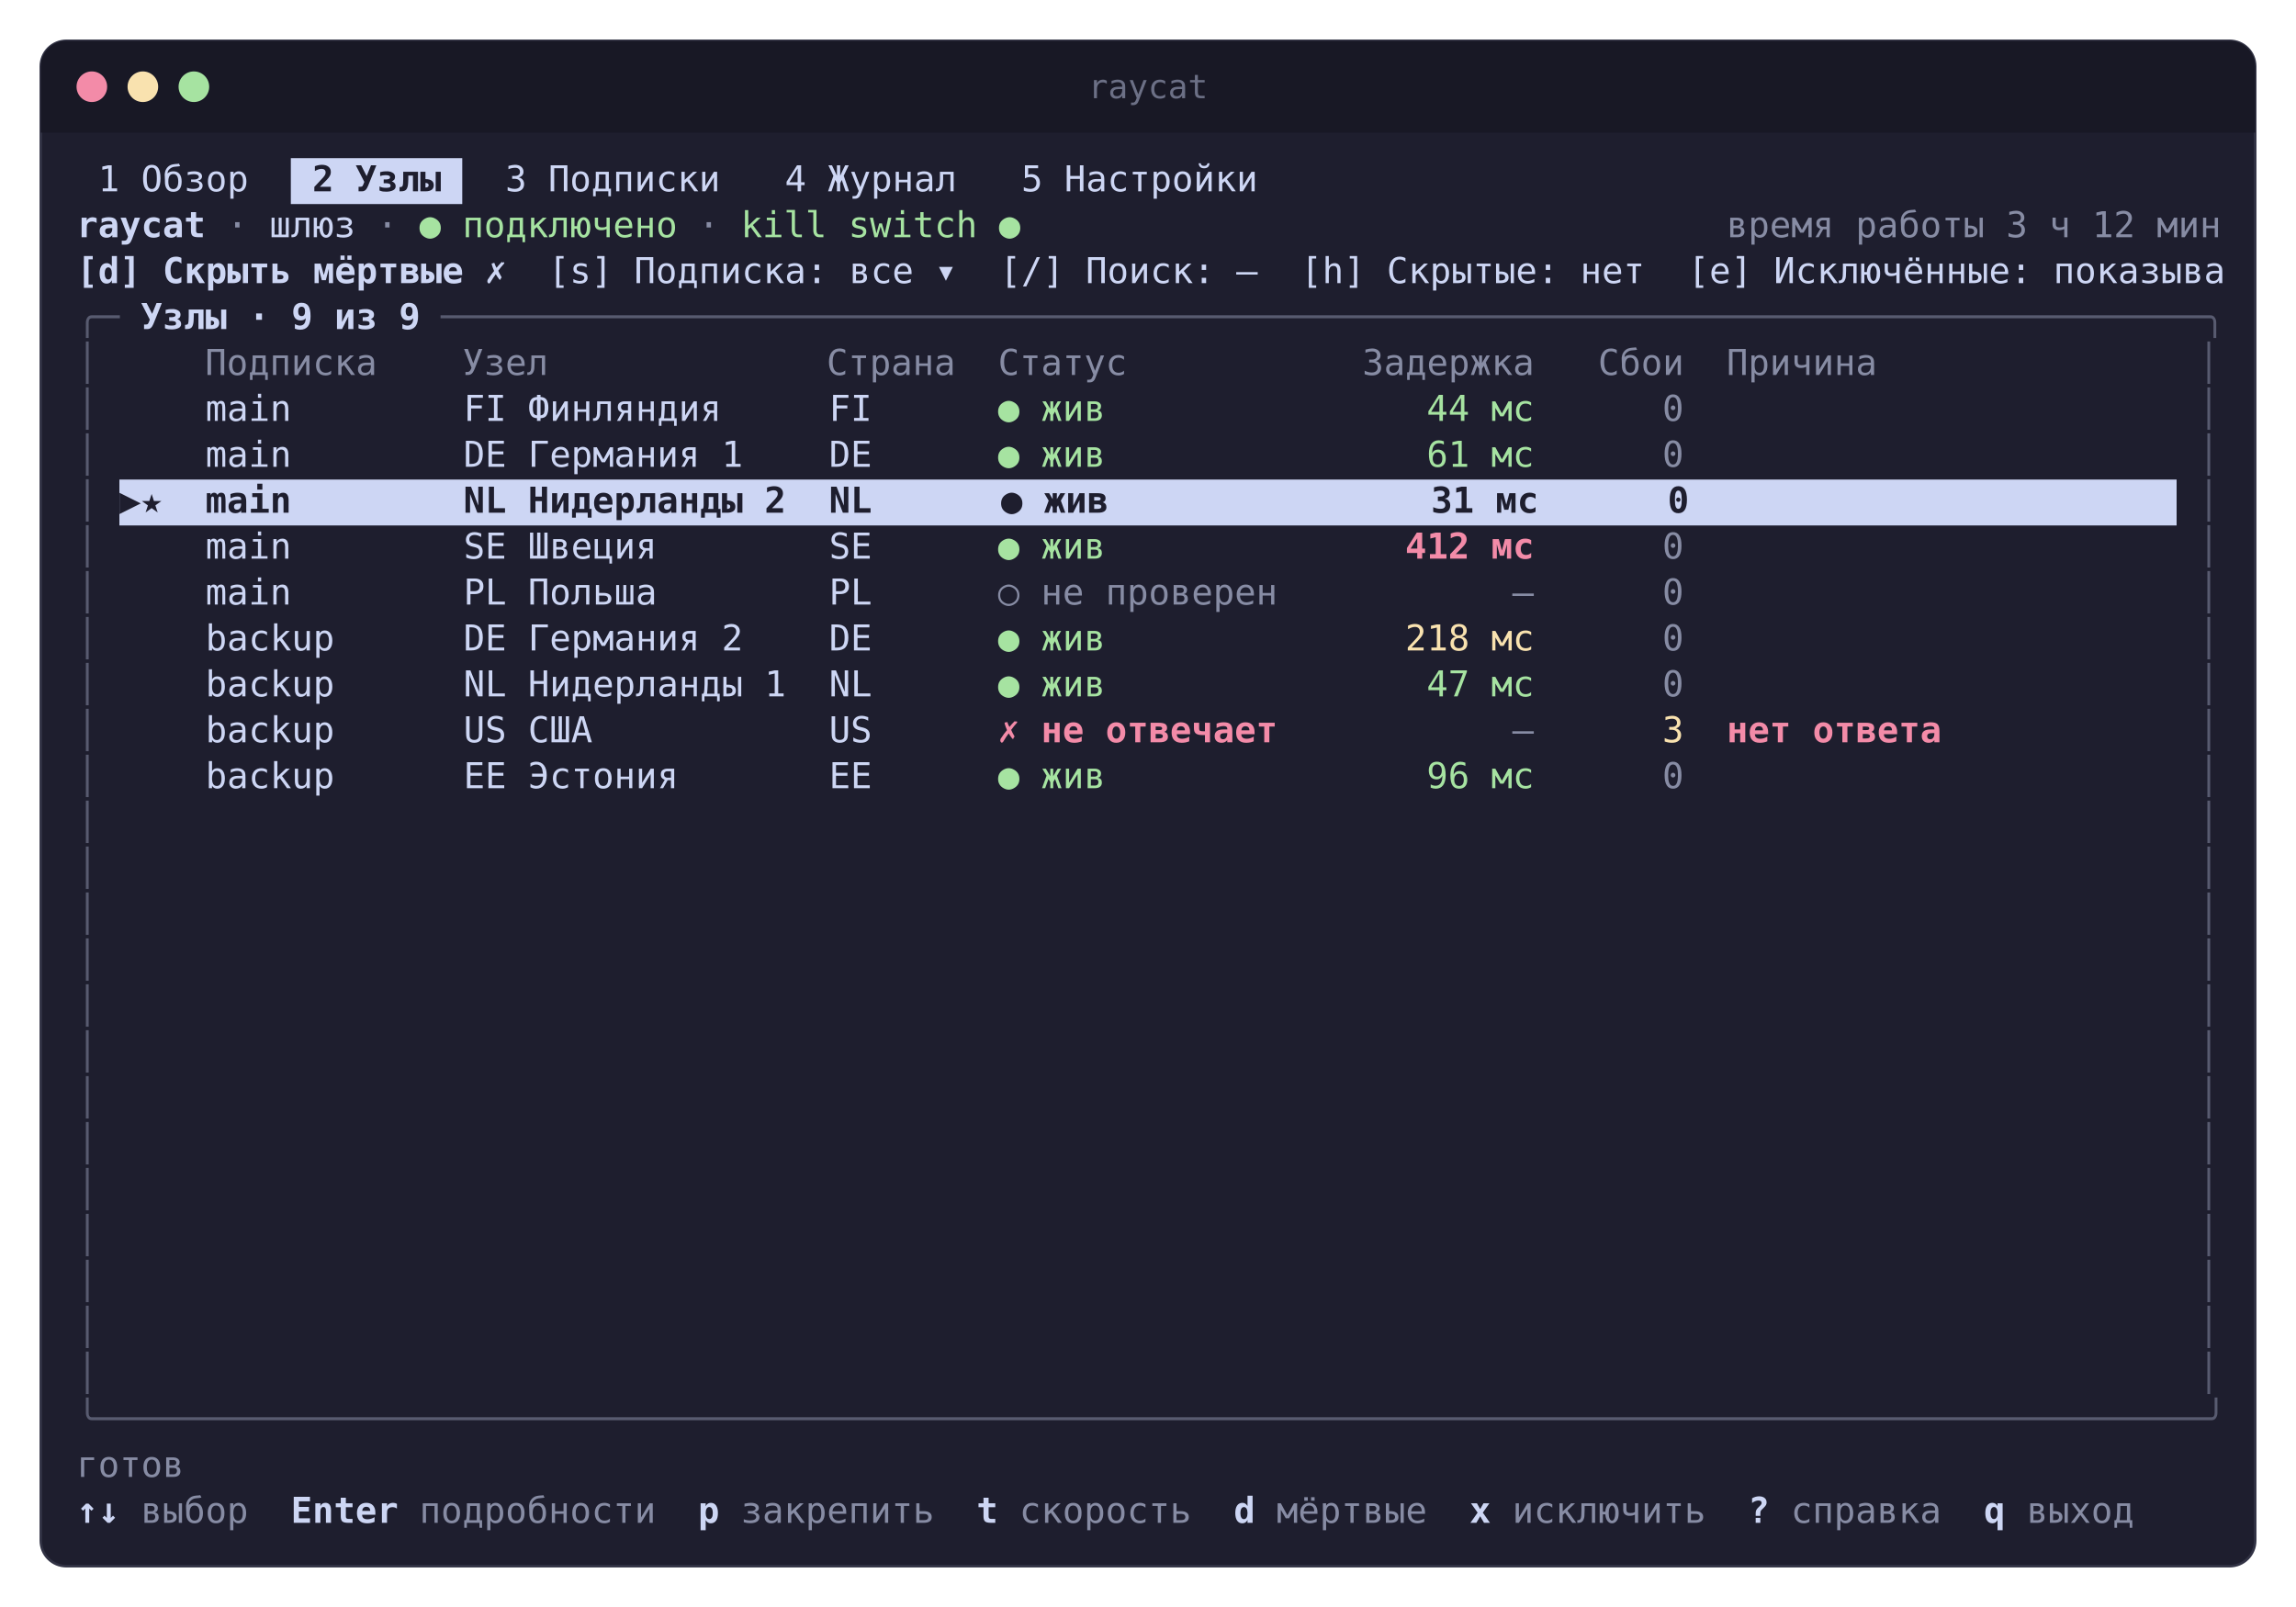
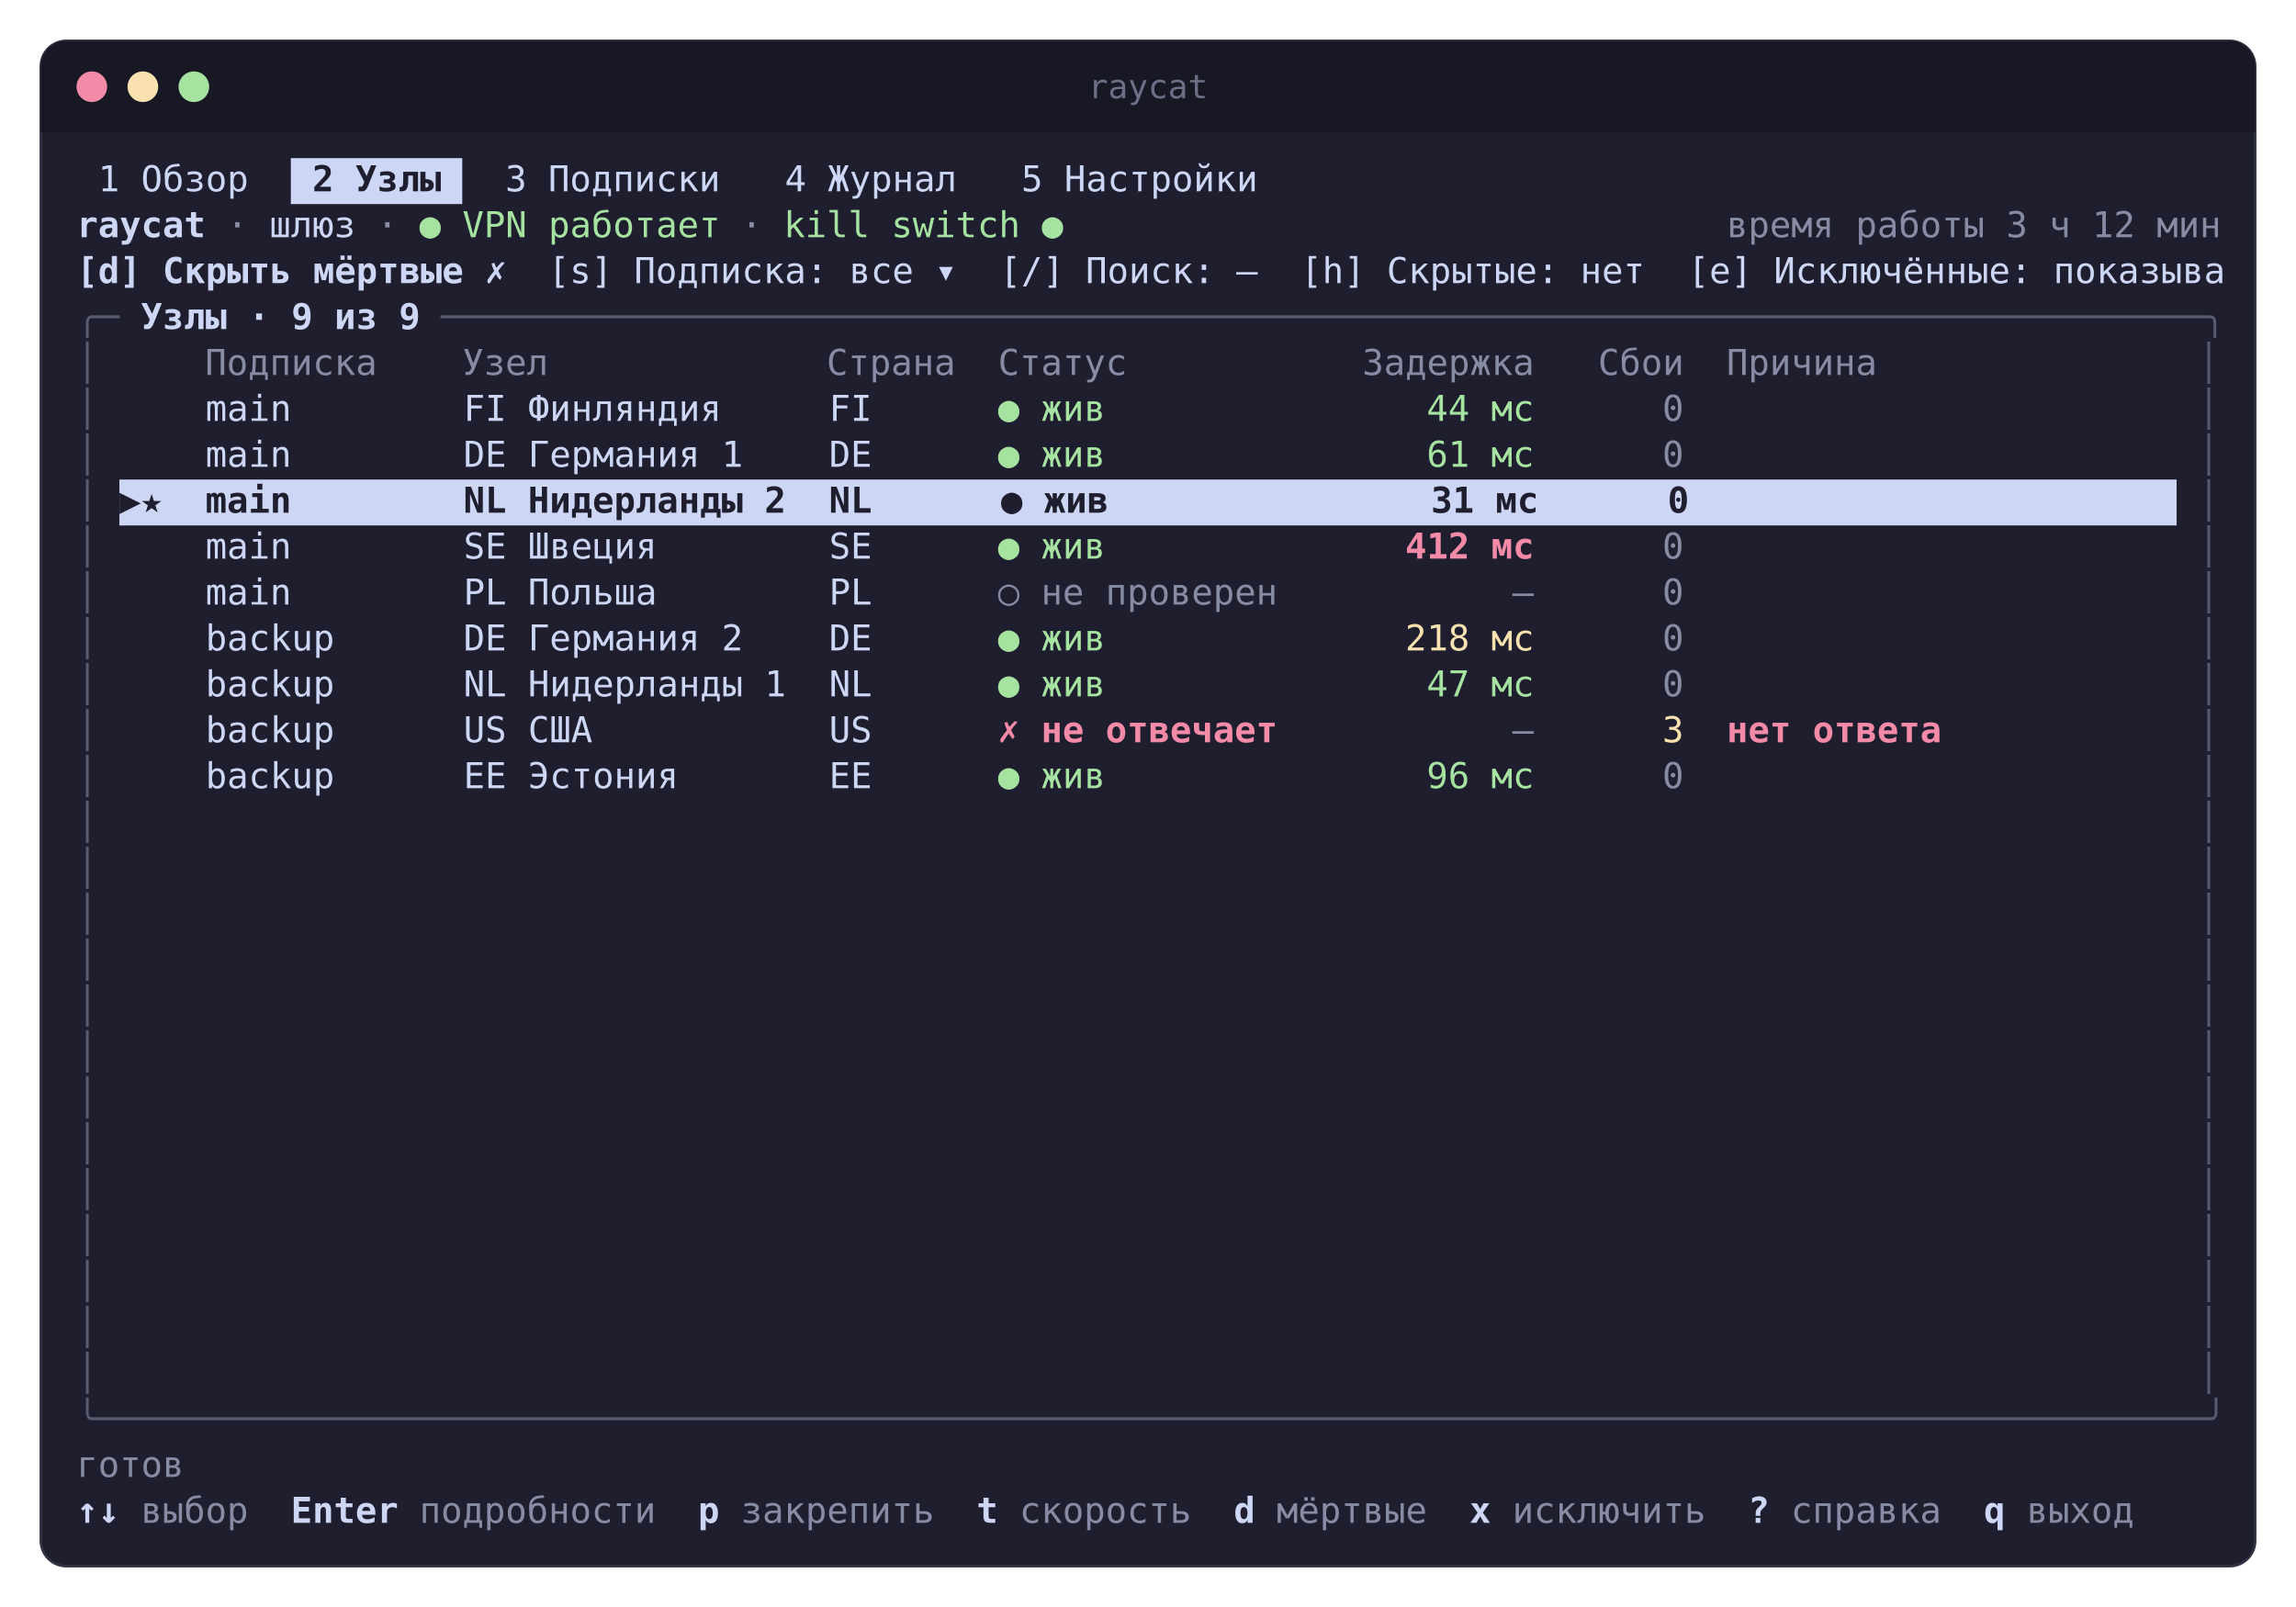
<svg xmlns="http://www.w3.org/2000/svg" width="900" height="630" viewBox="0 0 9000 6300" font-family="ui-monospace, SFMono-Regular, Menlo, Consolas, &quot;DejaVu Sans Mono&quot;, monospace">
  <defs>
    <clipPath id="window">
      <rect x="160" y="160" width="8680" height="5980" rx="100" />
    </clipPath>
  </defs>
  <rect x="160" y="160" width="8680" height="5980" rx="100" fill="#1e1e2e" stroke="#313244" stroke-width="10" />
  <rect x="160" y="160" width="8680" height="360" fill="#181825" clip-path="url(#window)" />
  <circle cx="360" cy="340" r="60" fill="#f38ba8" />
  <circle cx="560" cy="340" r="60" fill="#f9e2af" />
  <circle cx="760" cy="340" r="60" fill="#a6e3a1" />
  <text x="4500" y="385" text-anchor="middle" font-size="130" fill="#6c7086">raycat</text>
  <g font-size="140">
    <rect x="1140" y="620" width="672" height="180" fill="#cdd6f4" />
    <rect x="468" y="1880" width="8064" height="180" fill="#cdd6f4" />
    <text x="300" y="750" textLength="672" xml:space="preserve" fill="#cdd6f4"> 1 Обзор</text>
    <text x="1140" y="750" textLength="588" xml:space="preserve" fill="#1e1e2e" font-weight="bold"> 2 Узлы</text>
    <text x="1812" y="750" textLength="3108" xml:space="preserve" fill="#cdd6f4">  3 Подписки   4 Журнал   5 Настройки</text>
    <text x="300" y="930" textLength="504" xml:space="preserve" fill="#cdd6f4" font-weight="bold">raycat</text>
    <text x="804" y="930" textLength="168" xml:space="preserve" fill="#cdd6f4" fill-opacity="0.6"> ·</text>
    <text x="1056" y="930" textLength="336" xml:space="preserve" fill="#cdd6f4">шлюз</text>
    <text x="1392" y="930" textLength="168" xml:space="preserve" fill="#cdd6f4" fill-opacity="0.6"> ·</text>
-     <text x="1644" y="930" textLength="1008" xml:space="preserve" fill="#a6e3a1">● подключено</text>
-     <text x="2652" y="930" textLength="168" xml:space="preserve" fill="#cdd6f4" fill-opacity="0.6"> ·</text>
-     <text x="2904" y="930" textLength="1092" xml:space="preserve" fill="#a6e3a1">kill switch ●</text>
+     <text x="1644" y="930" textLength="1176" xml:space="preserve" fill="#a6e3a1">● VPN работает</text>
+     <text x="2820" y="930" textLength="168" xml:space="preserve" fill="#cdd6f4" fill-opacity="0.6"> ·</text>
+     <text x="3072" y="930" textLength="1092" xml:space="preserve" fill="#a6e3a1">kill switch ●</text>
    <text x="6768" y="930" textLength="1932" xml:space="preserve" fill="#cdd6f4" fill-opacity="0.6">время работы 3 ч 12 мин</text>
    <text x="300" y="1110" textLength="1680" xml:space="preserve" fill="#cdd6f4" font-weight="bold">[d] Скрыть мёртвые ✗</text>
    <text x="1980" y="1110" textLength="6720" xml:space="preserve" fill="#cdd6f4">  [s] Подписка: все ▾  [/] Поиск: —  [h] Скрытые: нет  [e] Исключённые: показыва</text>
    <text x="300" y="1290" textLength="168" xml:space="preserve" fill="#585b70">╭─</text>
    <text x="552" y="1290" textLength="1092" xml:space="preserve" fill="#cdd6f4" font-weight="bold">Узлы · 9 из 9</text>
    <text x="1644" y="1290" textLength="7056" xml:space="preserve" fill="#585b70"> ──────────────────────────────────────────────────────────────────────────────────╮</text>
    <text x="300" y="1470" textLength="84" xml:space="preserve" fill="#585b70">│</text>
    <text x="804" y="1470" textLength="672" xml:space="preserve" fill="#cdd6f4" fill-opacity="0.6">Подписка</text>
    <text x="1812" y="1470" textLength="336" xml:space="preserve" fill="#cdd6f4" fill-opacity="0.6">Узел</text>
    <text x="3240" y="1470" textLength="504" xml:space="preserve" fill="#cdd6f4" fill-opacity="0.6">Страна</text>
    <text x="3912" y="1470" textLength="504" xml:space="preserve" fill="#cdd6f4" fill-opacity="0.6">Статус</text>
    <text x="5340" y="1470" textLength="672" xml:space="preserve" fill="#cdd6f4" fill-opacity="0.6">Задержка</text>
    <text x="6264" y="1470" textLength="336" xml:space="preserve" fill="#cdd6f4" fill-opacity="0.6">Сбои</text>
    <text x="6768" y="1470" textLength="588" xml:space="preserve" fill="#cdd6f4" fill-opacity="0.6">Причина</text>
    <text x="8616" y="1470" textLength="84" xml:space="preserve" fill="#585b70">│</text>
    <text x="300" y="1650" textLength="84" xml:space="preserve" fill="#585b70">│</text>
    <text x="384" y="1650" textLength="3024" xml:space="preserve" fill="#cdd6f4">     main        FI Финляндия     FI</text>
    <text x="3912" y="1650" textLength="420" xml:space="preserve" fill="#a6e3a1">● жив</text>
    <text x="5592" y="1650" textLength="420" xml:space="preserve" fill="#a6e3a1">44 мс</text>
    <text x="6516" y="1650" textLength="84" xml:space="preserve" fill="#cdd6f4" fill-opacity="0.6">0</text>
    <text x="8616" y="1650" textLength="84" xml:space="preserve" fill="#585b70">│</text>
    <text x="300" y="1830" textLength="84" xml:space="preserve" fill="#585b70">│</text>
    <text x="384" y="1830" textLength="3024" xml:space="preserve" fill="#cdd6f4">     main        DE Германия 1    DE</text>
    <text x="3912" y="1830" textLength="420" xml:space="preserve" fill="#a6e3a1">● жив</text>
    <text x="5592" y="1830" textLength="420" xml:space="preserve" fill="#a6e3a1">61 мс</text>
    <text x="6516" y="1830" textLength="84" xml:space="preserve" fill="#cdd6f4" fill-opacity="0.6">0</text>
    <text x="8616" y="1830" textLength="84" xml:space="preserve" fill="#585b70">│</text>
    <text x="300" y="2010" textLength="84" xml:space="preserve" fill="#585b70">│</text>
    <text x="468" y="2010" textLength="6132" xml:space="preserve" fill="#1e1e2e" font-weight="bold">▶★  main        NL Нидерланды 2  NL      ● жив               31 мс      0</text>
    <text x="8616" y="2010" textLength="84" xml:space="preserve" fill="#585b70">│</text>
    <text x="300" y="2190" textLength="84" xml:space="preserve" fill="#585b70">│</text>
    <text x="384" y="2190" textLength="3024" xml:space="preserve" fill="#cdd6f4">     main        SE Швеция        SE</text>
    <text x="3912" y="2190" textLength="420" xml:space="preserve" fill="#a6e3a1">● жив</text>
    <text x="5508" y="2190" textLength="504" xml:space="preserve" fill="#f38ba8" font-weight="bold">412 мс</text>
    <text x="6516" y="2190" textLength="84" xml:space="preserve" fill="#cdd6f4" fill-opacity="0.6">0</text>
    <text x="8616" y="2190" textLength="84" xml:space="preserve" fill="#585b70">│</text>
    <text x="300" y="2370" textLength="84" xml:space="preserve" fill="#585b70">│</text>
    <text x="384" y="2370" textLength="3024" xml:space="preserve" fill="#cdd6f4">     main        PL Польша        PL</text>
    <text x="3912" y="2370" textLength="1092" xml:space="preserve" fill="#cdd6f4" fill-opacity="0.6">○ не проверен</text>
    <text x="5928" y="2370" textLength="84" xml:space="preserve" fill="#cdd6f4" fill-opacity="0.6">—</text>
    <text x="6516" y="2370" textLength="84" xml:space="preserve" fill="#cdd6f4" fill-opacity="0.6">0</text>
    <text x="8616" y="2370" textLength="84" xml:space="preserve" fill="#585b70">│</text>
    <text x="300" y="2550" textLength="84" xml:space="preserve" fill="#585b70">│</text>
    <text x="384" y="2550" textLength="3024" xml:space="preserve" fill="#cdd6f4">     backup      DE Германия 2    DE</text>
    <text x="3912" y="2550" textLength="420" xml:space="preserve" fill="#a6e3a1">● жив</text>
    <text x="5508" y="2550" textLength="504" xml:space="preserve" fill="#f9e2af">218 мс</text>
    <text x="6516" y="2550" textLength="84" xml:space="preserve" fill="#cdd6f4" fill-opacity="0.6">0</text>
    <text x="8616" y="2550" textLength="84" xml:space="preserve" fill="#585b70">│</text>
    <text x="300" y="2730" textLength="84" xml:space="preserve" fill="#585b70">│</text>
    <text x="384" y="2730" textLength="3024" xml:space="preserve" fill="#cdd6f4">     backup      NL Нидерланды 1  NL</text>
    <text x="3912" y="2730" textLength="420" xml:space="preserve" fill="#a6e3a1">● жив</text>
    <text x="5592" y="2730" textLength="420" xml:space="preserve" fill="#a6e3a1">47 мс</text>
    <text x="6516" y="2730" textLength="84" xml:space="preserve" fill="#cdd6f4" fill-opacity="0.6">0</text>
    <text x="8616" y="2730" textLength="84" xml:space="preserve" fill="#585b70">│</text>
    <text x="300" y="2910" textLength="84" xml:space="preserve" fill="#585b70">│</text>
    <text x="384" y="2910" textLength="3024" xml:space="preserve" fill="#cdd6f4">     backup      US США           US</text>
    <text x="3912" y="2910" textLength="1092" xml:space="preserve" fill="#f38ba8" font-weight="bold">✗ не отвечает</text>
    <text x="5928" y="2910" textLength="84" xml:space="preserve" fill="#cdd6f4" fill-opacity="0.6">—</text>
    <text x="6516" y="2910" textLength="84" xml:space="preserve" fill="#f9e2af">3</text>
    <text x="6768" y="2910" textLength="840" xml:space="preserve" fill="#f38ba8" font-weight="bold">нет ответа</text>
    <text x="8616" y="2910" textLength="84" xml:space="preserve" fill="#585b70">│</text>
    <text x="300" y="3090" textLength="84" xml:space="preserve" fill="#585b70">│</text>
    <text x="384" y="3090" textLength="3024" xml:space="preserve" fill="#cdd6f4">     backup      EE Эстония       EE</text>
    <text x="3912" y="3090" textLength="420" xml:space="preserve" fill="#a6e3a1">● жив</text>
    <text x="5592" y="3090" textLength="420" xml:space="preserve" fill="#a6e3a1">96 мс</text>
    <text x="6516" y="3090" textLength="84" xml:space="preserve" fill="#cdd6f4" fill-opacity="0.6">0</text>
    <text x="8616" y="3090" textLength="84" xml:space="preserve" fill="#585b70">│</text>
    <text x="300" y="3270" textLength="84" xml:space="preserve" fill="#585b70">│</text>
    <text x="8616" y="3270" textLength="84" xml:space="preserve" fill="#585b70">│</text>
    <text x="300" y="3450" textLength="84" xml:space="preserve" fill="#585b70">│</text>
    <text x="8616" y="3450" textLength="84" xml:space="preserve" fill="#585b70">│</text>
    <text x="300" y="3630" textLength="84" xml:space="preserve" fill="#585b70">│</text>
    <text x="8616" y="3630" textLength="84" xml:space="preserve" fill="#585b70">│</text>
    <text x="300" y="3810" textLength="84" xml:space="preserve" fill="#585b70">│</text>
    <text x="8616" y="3810" textLength="84" xml:space="preserve" fill="#585b70">│</text>
    <text x="300" y="3990" textLength="84" xml:space="preserve" fill="#585b70">│</text>
    <text x="8616" y="3990" textLength="84" xml:space="preserve" fill="#585b70">│</text>
    <text x="300" y="4170" textLength="84" xml:space="preserve" fill="#585b70">│</text>
    <text x="8616" y="4170" textLength="84" xml:space="preserve" fill="#585b70">│</text>
    <text x="300" y="4350" textLength="84" xml:space="preserve" fill="#585b70">│</text>
    <text x="8616" y="4350" textLength="84" xml:space="preserve" fill="#585b70">│</text>
    <text x="300" y="4530" textLength="84" xml:space="preserve" fill="#585b70">│</text>
    <text x="8616" y="4530" textLength="84" xml:space="preserve" fill="#585b70">│</text>
    <text x="300" y="4710" textLength="84" xml:space="preserve" fill="#585b70">│</text>
    <text x="8616" y="4710" textLength="84" xml:space="preserve" fill="#585b70">│</text>
    <text x="300" y="4890" textLength="84" xml:space="preserve" fill="#585b70">│</text>
    <text x="8616" y="4890" textLength="84" xml:space="preserve" fill="#585b70">│</text>
    <text x="300" y="5070" textLength="84" xml:space="preserve" fill="#585b70">│</text>
    <text x="8616" y="5070" textLength="84" xml:space="preserve" fill="#585b70">│</text>
    <text x="300" y="5250" textLength="84" xml:space="preserve" fill="#585b70">│</text>
    <text x="8616" y="5250" textLength="84" xml:space="preserve" fill="#585b70">│</text>
    <text x="300" y="5430" textLength="84" xml:space="preserve" fill="#585b70">│</text>
    <text x="8616" y="5430" textLength="84" xml:space="preserve" fill="#585b70">│</text>
    <text x="300" y="5610" textLength="8400" xml:space="preserve" fill="#585b70">╰──────────────────────────────────────────────────────────────────────────────────────────────────╯</text>
    <text x="300" y="5790" textLength="420" xml:space="preserve" fill="#cdd6f4" fill-opacity="0.6">готов</text>
    <text x="300" y="5970" textLength="168" xml:space="preserve" fill="#cdd6f4" font-weight="bold">↑↓</text>
    <text x="552" y="5970" textLength="420" xml:space="preserve" fill="#cdd6f4" fill-opacity="0.6">выбор</text>
    <text x="1140" y="5970" textLength="420" xml:space="preserve" fill="#cdd6f4" font-weight="bold">Enter</text>
    <text x="1644" y="5970" textLength="924" xml:space="preserve" fill="#cdd6f4" fill-opacity="0.6">подробности</text>
    <text x="2736" y="5970" textLength="84" xml:space="preserve" fill="#cdd6f4" font-weight="bold">p</text>
    <text x="2904" y="5970" textLength="756" xml:space="preserve" fill="#cdd6f4" fill-opacity="0.6">закрепить</text>
    <text x="3828" y="5970" textLength="84" xml:space="preserve" fill="#cdd6f4" font-weight="bold">t</text>
    <text x="3996" y="5970" textLength="672" xml:space="preserve" fill="#cdd6f4" fill-opacity="0.6">скорость</text>
    <text x="4836" y="5970" textLength="84" xml:space="preserve" fill="#cdd6f4" font-weight="bold">d</text>
    <text x="5004" y="5970" textLength="588" xml:space="preserve" fill="#cdd6f4" fill-opacity="0.6">мёртвые</text>
    <text x="5760" y="5970" textLength="84" xml:space="preserve" fill="#cdd6f4" font-weight="bold">x</text>
    <text x="5928" y="5970" textLength="756" xml:space="preserve" fill="#cdd6f4" fill-opacity="0.6">исключить</text>
    <text x="6852" y="5970" textLength="84" xml:space="preserve" fill="#cdd6f4" font-weight="bold">?</text>
    <text x="7020" y="5970" textLength="588" xml:space="preserve" fill="#cdd6f4" fill-opacity="0.6">справка</text>
    <text x="7776" y="5970" textLength="84" xml:space="preserve" fill="#cdd6f4" font-weight="bold">q</text>
    <text x="7944" y="5970" textLength="420" xml:space="preserve" fill="#cdd6f4" fill-opacity="0.6">выход</text>
  </g>
</svg>
